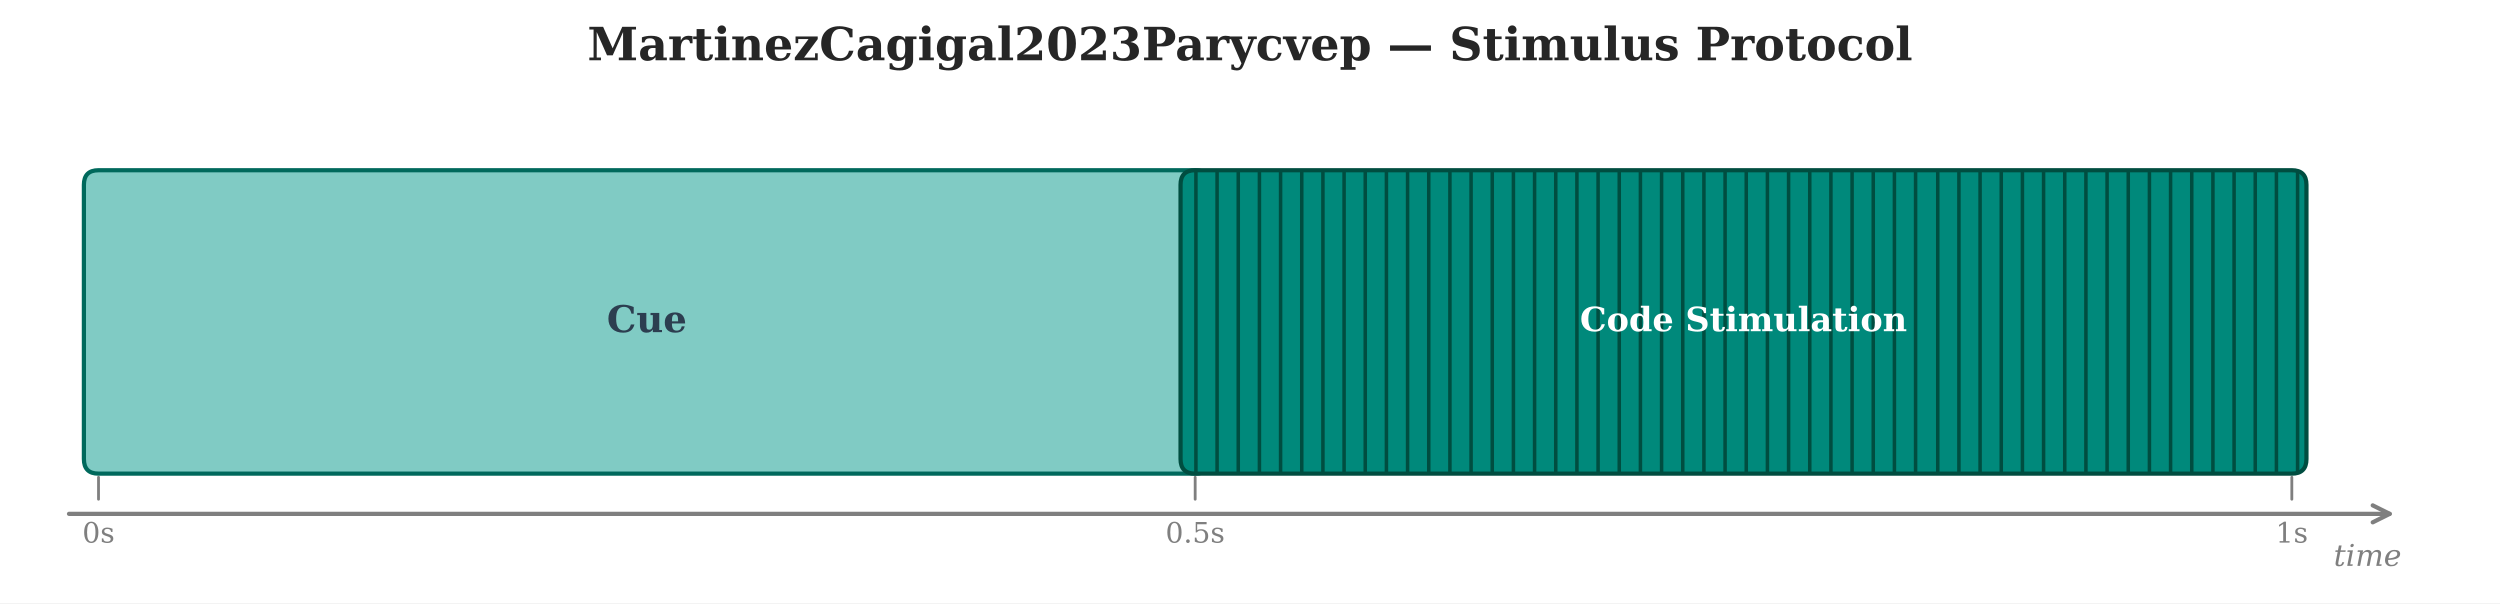
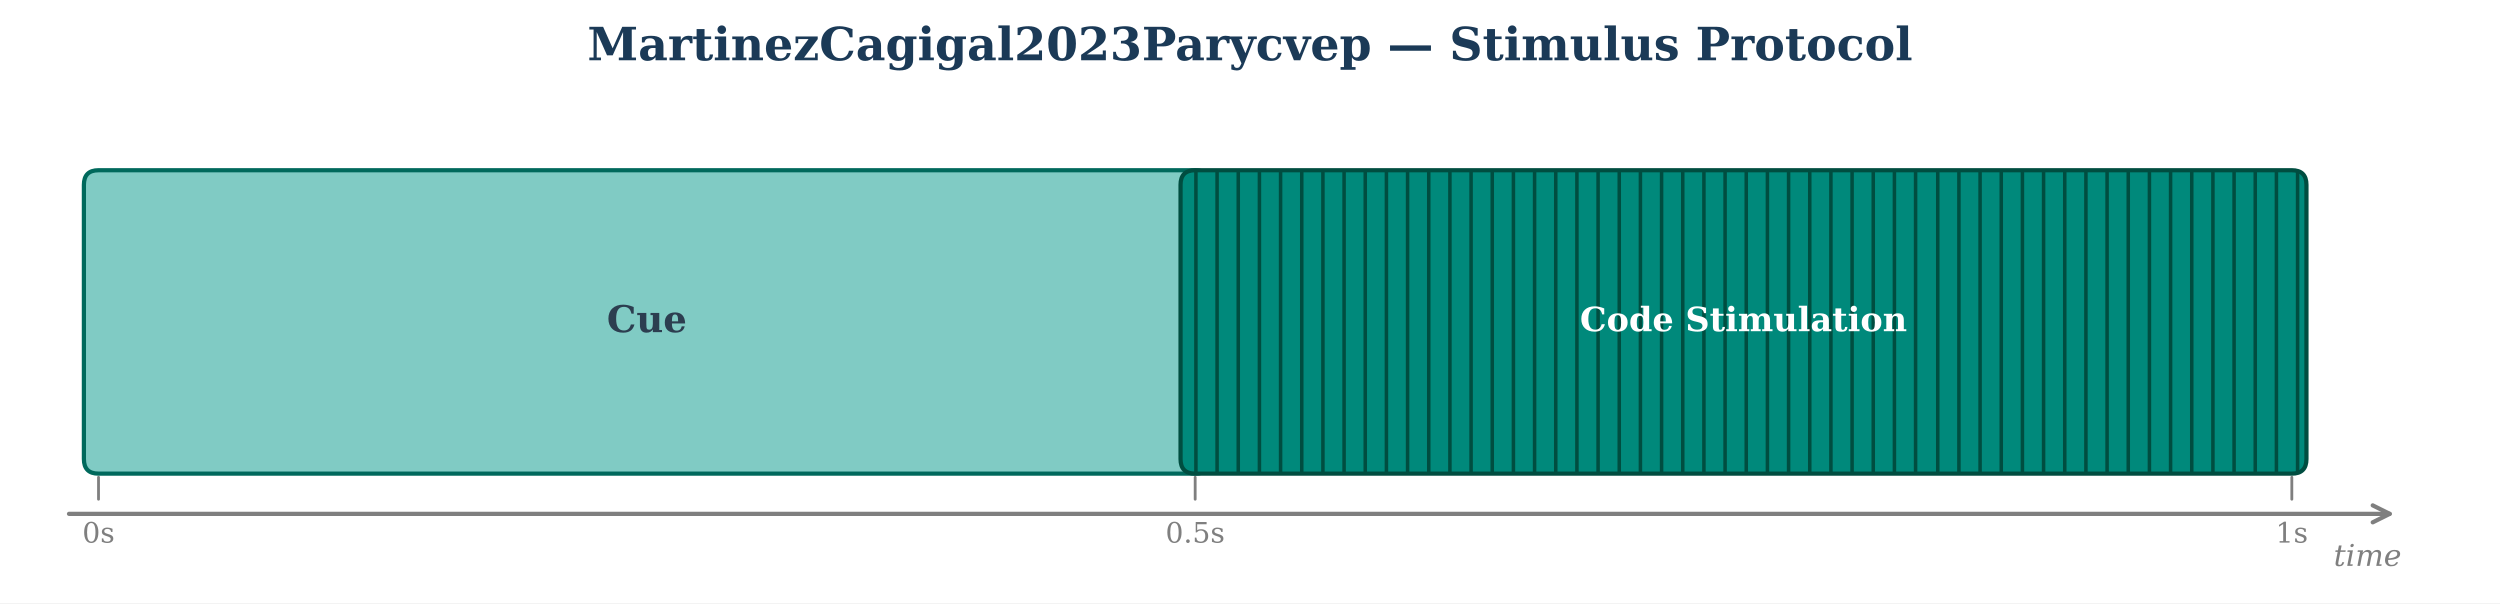
<svg xmlns="http://www.w3.org/2000/svg" xmlns:xlink="http://www.w3.org/1999/xlink" width="708.48pt" height="170.95pt" viewBox="0 0 708.48 170.95" version="1.1">
  <defs>
    <style type="text/css">*{stroke-linejoin: round; stroke-linecap: butt}</style>
  </defs>
  <g id="figure_1">
    <g id="patch_1">
      <path d="M 0 170.95  L 708.48 170.95  L 708.48 0  L 0 0  z " style="fill: #ffffff" />
    </g>
    <g id="axes_1">
      <g id="patch_2">
-         <path d="M 27.919 134.226  L 338.701 134.226  Q 342.845 134.226 342.845 130.082  L 342.845 52.387  Q 342.845 48.243 338.701 48.243  L 27.919 48.243  Q 23.775 48.243 23.775 52.387  L 23.775 130.082  Q 23.775 134.226 27.919 134.226  z " clip-path="url(#p9cb8dba9b4)" style="fill: #80cbc4; stroke: #00695c; stroke-width: 1.2" />
+         <path d="M 27.919 134.226  L 338.701 134.226  Q 342.845 134.226 342.845 130.082  L 342.845 52.387  Q 342.845 48.243 338.701 48.243  L 27.919 48.243  Q 23.775 48.243 23.775 52.387  L 23.775 130.082  Q 23.775 134.226 27.919 134.226  z " clip-path="url(#p30384dc54a)" style="fill: #80cbc4; stroke: #00695c; stroke-width: 1.2" />
      </g>
      <g id="patch_3">
-         <path d="M 338.701 134.226  L 649.483 134.226  Q 653.627 134.226 653.627 130.082  L 653.627 52.387  Q 653.627 48.243 649.483 48.243  L 338.701 48.243  Q 334.557 48.243 334.557 52.387  L 334.557 130.082  Q 334.557 134.226 338.701 134.226  z " clip-path="url(#p9cb8dba9b4)" style="fill: url(#hdb4a6fc6d9); stroke: #004d40; stroke-width: 1.2" />
+         <path d="M 338.701 134.226  L 649.483 134.226  Q 653.627 134.226 653.627 130.082  L 653.627 52.387  Q 653.627 48.243 649.483 48.243  L 338.701 48.243  Q 334.557 48.243 334.557 52.387  L 334.557 130.082  Q 334.557 134.226 338.701 134.226  z " clip-path="url(#p30384dc54a)" style="fill: url(#hac97988b45); stroke: #004d40; stroke-width: 1.2" />
      </g>
      <g id="line2d_1">
-         <path d="M 27.919 135.262  L 27.919 141.477  " clip-path="url(#p9cb8dba9b4)" style="fill: none; stroke: #7f7f7f; stroke-width: 0.8; stroke-linecap: round" />
+         <path d="M 27.919 135.262  L 27.919 141.477  " clip-path="url(#p30384dc54a)" style="fill: none; stroke: #7f7f7f; stroke-width: 0.8; stroke-linecap: round" />
      </g>
      <g id="line2d_2">
-         <path d="M 338.701 135.262  L 338.701 141.477  " clip-path="url(#p9cb8dba9b4)" style="fill: none; stroke: #7f7f7f; stroke-width: 0.8; stroke-linecap: round" />
+         <path d="M 338.701 135.262  L 338.701 141.477  " clip-path="url(#p30384dc54a)" style="fill: none; stroke: #7f7f7f; stroke-width: 0.8; stroke-linecap: round" />
      </g>
      <g id="line2d_3">
-         <path d="M 649.483 135.262  L 649.483 141.477  " clip-path="url(#p9cb8dba9b4)" style="fill: none; stroke: #7f7f7f; stroke-width: 0.8; stroke-linecap: round" />
+         <path d="M 649.483 135.262  L 649.483 141.477  " clip-path="url(#p30384dc54a)" style="fill: none; stroke: #7f7f7f; stroke-width: 0.8; stroke-linecap: round" />
      </g>
      <g id="text_1">
-         <g clip-path="url(#p9cb8dba9b4)">
+         <g clip-path="url(#p30384dc54a)">
          <g style="fill: #2c3e50" transform="translate(171.974 94.13173) scale(0.105 -0.105)">
            <defs>
              <path id="DejaVuSerif-Bold-43" d="M 4769 1331  Q 4584 609 4106 259  Q 3628 -91 2822 -91  Q 1641 -91 955 561  Q 269 1213 269 2328  Q 269 3447 955 4098  Q 1641 4750 2822 4750  Q 3238 4750 3688 4650  Q 4138 4550 4641 4347  L 4641 3200  L 4244 3200  Q 4122 3788 3800 4080  Q 3478 4372 2950 4372  Q 2269 4372 1937 3870  Q 1606 3369 1606 2328  Q 1606 1288 1937 788  Q 2269 288 2956 288  Q 3422 288 3717 547  Q 4013 806 4147 1331  L 4769 1331  z " transform="scale(0.015625)" />
              <path id="DejaVuSerif-Bold-75" d="M 3963 3322  L 3963 378  L 4434 378  L 4434 0  L 2853 0  L 2853 469  Q 2656 172 2400 40  Q 2144 -91 1753 -91  Q 1194 -91 908 239  Q 622 569 622 1209  L 622 2944  L 147 2944  L 147 3322  L 1728 3322  L 1728 1381  Q 1728 763 1831 595  Q 1934 428 2209 428  Q 2544 428 2698 675  Q 2853 922 2853 1459  L 2853 2944  L 2450 2944  L 2450 3322  L 3963 3322  z " transform="scale(0.015625)" />
              <path id="DejaVuSerif-Bold-65" d="M 2566 1875  Q 2566 2531 2444 2795  Q 2322 3059 2028 3059  Q 1744 3059 1620 2800  Q 1497 2541 1497 1931  L 1497 1875  L 2566 1875  z M 3781 1503  L 1497 1503  L 1497 1478  Q 1497 834 1690 548  Q 1884 263 2316 263  Q 2675 263 2897 453  Q 3119 644 3181 1006  L 3700 1006  Q 3566 441 3166 175  Q 2766 -91 2047 -91  Q 1184 -91 723 364  Q 263 819 263 1663  Q 263 2488 734 2950  Q 1206 3413 2047 3413  Q 2872 3413 3312 2927  Q 3753 2441 3781 1503  z " transform="scale(0.015625)" />
            </defs>
            <use xlink:href="#DejaVuSerif-Bold-43" />
            <use xlink:href="#DejaVuSerif-Bold-75" transform="translate(79.58984 0)" />
            <use xlink:href="#DejaVuSerif-Bold-65" transform="translate(152.2949 0)" />
          </g>
        </g>
      </g>
      <g id="text_2">
-         <g clip-path="url(#p9cb8dba9b4)">
+         <g clip-path="url(#p30384dc54a)">
          <g style="fill: #ffffff" transform="translate(447.7357 93.85579) scale(0.095 -0.095)">
            <defs>
              <path id="DejaVuSerif-Bold-6f" d="M 2138 263  Q 2488 263 2630 563  Q 2772 863 2772 1663  Q 2772 2463 2631 2761  Q 2491 3059 2138 3059  Q 1784 3059 1640 2757  Q 1497 2456 1497 1663  Q 1497 869 1640 566  Q 1784 263 2138 263  z M 2138 -91  Q 1259 -91 761 376  Q 263 844 263 1663  Q 263 2484 761 2948  Q 1259 3413 2138 3413  Q 3019 3413 3516 2948  Q 4013 2484 4013 1663  Q 4013 844 3514 376  Q 3016 -91 2138 -91  z " transform="scale(0.015625)" />
              <path id="DejaVuSerif-Bold-64" d="M 2747 1497  L 2747 1825  Q 2747 2406 2597 2665  Q 2447 2925 2119 2925  Q 1775 2925 1636 2651  Q 1497 2378 1497 1663  Q 1497 947 1637 672  Q 1778 397 2119 397  Q 2447 397 2597 656  Q 2747 916 2747 1497  z M 3853 378  L 4325 378  L 4325 0  L 2747 0  L 2747 422  Q 2606 163 2367 36  Q 2128 -91 1778 -91  Q 1072 -91 667 378  Q 263 847 263 1663  Q 263 2481 667 2947  Q 1072 3413 1778 3413  Q 2128 3413 2367 3286  Q 2606 3159 2747 2900  L 2747 4488  L 2272 4488  L 2272 4863  L 3853 4863  L 3853 378  z " transform="scale(0.015625)" />
              <path id="DejaVuSerif-Bold-20" transform="scale(0.015625)" />
              <path id="DejaVuSerif-Bold-53" d="M 494 225  L 494 1331  L 891 1331  Q 981 806 1318 547  Q 1656 288 2253 288  Q 2738 288 2991 472  Q 3244 656 3244 1013  Q 3244 1294 3072 1450  Q 2900 1606 2363 1741  L 1663 1913  Q 978 2088 700 2398  Q 422 2709 422 3284  Q 422 3978 883 4364  Q 1344 4750 2175 4750  Q 2584 4750 3026 4681  Q 3469 4613 3944 4475  L 3944 3444  L 3547 3444  Q 3456 3925 3150 4148  Q 2844 4372 2278 4372  Q 1816 4372 1580 4211  Q 1344 4050 1344 3731  Q 1344 3441 1506 3289  Q 1669 3138 2303 2975  L 3003 2803  Q 3653 2641 3945 2297  Q 4238 1953 4238 1350  Q 4238 644 3750 276  Q 3263 -91 2316 -91  Q 1859 -91 1409 -12  Q 959 66 494 225  z " transform="scale(0.015625)" />
              <path id="DejaVuSerif-Bold-74" d="M 634 2944  L 153 2944  L 153 3322  L 634 3322  L 634 4353  L 1741 4353  L 1741 3322  L 2663 3322  L 2663 2944  L 1741 2944  L 1741 909  Q 1741 475 1809 369  Q 1878 263 2059 263  Q 2259 263 2356 397  Q 2453 531 2459 813  L 2925 813  Q 2897 313 2651 111  Q 2406 -91 1806 -91  Q 1122 -91 878 123  Q 634 338 634 909  L 634 2944  z " transform="scale(0.015625)" />
              <path id="DejaVuSerif-Bold-69" d="M 588 4263  Q 588 4516 763 4689  Q 938 4863 1191 4863  Q 1438 4863 1611 4689  Q 1784 4516 1784 4263  Q 1784 4016 1611 3842  Q 1438 3669 1191 3669  Q 938 3669 763 3841  Q 588 4013 588 4263  z M 1797 378  L 2272 378  L 2272 0  L 219 0  L 219 378  L 691 378  L 691 2944  L 219 2944  L 219 3322  L 1797 3322  L 1797 378  z " transform="scale(0.015625)" />
              <path id="DejaVuSerif-Bold-6d" d="M 3884 2778  Q 4116 3109 4384 3261  Q 4653 3413 5013 3413  Q 5584 3413 5867 3089  Q 6150 2766 6150 2113  L 6150 378  L 6625 378  L 6625 0  L 4647 0  L 4647 378  L 5044 378  L 5044 1947  Q 5044 2569 4948 2731  Q 4853 2894 4594 2894  Q 4300 2894 4137 2667  Q 3975 2441 3975 2022  L 3975 378  L 4372 378  L 4372 0  L 2472 0  L 2472 378  L 2869 378  L 2869 1947  Q 2869 2569 2772 2731  Q 2675 2894 2419 2894  Q 2122 2894 1959 2667  Q 1797 2441 1797 2022  L 1797 378  L 2194 378  L 2194 0  L 219 0  L 219 378  L 691 378  L 691 2944  L 219 2944  L 219 3322  L 1797 3322  L 1797 2853  Q 1991 3144 2241 3278  Q 2491 3413 2834 3413  Q 3241 3413 3494 3258  Q 3747 3103 3884 2778  z " transform="scale(0.015625)" />
              <path id="DejaVuSerif-Bold-6c" d="M 1797 378  L 2272 378  L 2272 0  L 219 0  L 219 378  L 691 378  L 691 4488  L 219 4488  L 219 4863  L 1797 4863  L 1797 378  z " transform="scale(0.015625)" />
              <path id="DejaVuSerif-Bold-61" d="M 3525 2041  L 3525 378  L 4000 378  L 4000 0  L 2419 0  L 2419 422  Q 2200 159 1931 34  Q 1663 -91 1319 -91  Q 809 -91 536 182  Q 263 456 263 966  Q 263 1525 655 1803  Q 1047 2081 1838 2081  L 2419 2081  L 2419 2278  Q 2419 2681 2228 2873  Q 2038 3066 1638 3066  Q 1306 3066 1126 2930  Q 947 2794 872 2484  L 519 2484  L 519 3200  Q 816 3306 1134 3359  Q 1453 3413 1806 3413  Q 2697 3413 3111 3081  Q 3525 2750 3525 2041  z M 2419 1044  L 2419 1709  L 2003 1709  Q 1694 1709 1528 1540  Q 1363 1372 1363 1056  Q 1363 741 1483 584  Q 1603 428 1850 428  Q 2106 428 2262 597  Q 2419 766 2419 1044  z " transform="scale(0.015625)" />
              <path id="DejaVuSerif-Bold-6e" d="M 219 0  L 219 378  L 691 378  L 691 2944  L 219 2944  L 219 3322  L 1797 3322  L 1797 2853  Q 1997 3150 2253 3281  Q 2509 3413 2900 3413  Q 3459 3413 3745 3083  Q 4031 2753 4031 2113  L 4031 378  L 4506 378  L 4506 0  L 2522 0  L 2522 378  L 2925 378  L 2925 2144  Q 2925 2566 2817 2730  Q 2709 2894 2444 2894  Q 2109 2894 1953 2648  Q 1797 2403 1797 1869  L 1797 378  L 2203 378  L 2203 0  L 219 0  z " transform="scale(0.015625)" />
            </defs>
            <use xlink:href="#DejaVuSerif-Bold-43" />
            <use xlink:href="#DejaVuSerif-Bold-6f" transform="translate(79.58984 0)" />
            <use xlink:href="#DejaVuSerif-Bold-64" transform="translate(146.2891 0)" />
            <use xlink:href="#DejaVuSerif-Bold-65" transform="translate(216.2109 0)" />
            <use xlink:href="#DejaVuSerif-Bold-20" transform="translate(279.834 0)" />
            <use xlink:href="#DejaVuSerif-Bold-53" transform="translate(314.6484 0)" />
            <use xlink:href="#DejaVuSerif-Bold-74" transform="translate(386.8652 0)" />
            <use xlink:href="#DejaVuSerif-Bold-69" transform="translate(433.0566 0)" />
            <use xlink:href="#DejaVuSerif-Bold-6d" transform="translate(471.0449 0)" />
            <use xlink:href="#DejaVuSerif-Bold-75" transform="translate(576.8555 0)" />
            <use xlink:href="#DejaVuSerif-Bold-6c" transform="translate(649.5605 0)" />
            <use xlink:href="#DejaVuSerif-Bold-61" transform="translate(687.5488 0)" />
            <use xlink:href="#DejaVuSerif-Bold-74" transform="translate(752.3438 0)" />
            <use xlink:href="#DejaVuSerif-Bold-69" transform="translate(798.5352 0)" />
            <use xlink:href="#DejaVuSerif-Bold-6f" transform="translate(836.5234 0)" />
            <use xlink:href="#DejaVuSerif-Bold-6e" transform="translate(903.2227 0)" />
          </g>
        </g>
      </g>
      <g id="text_3">
        <g style="fill: #7f7f7f" transform="translate(23.32131 153.7719) scale(0.08 -0.08)">
          <defs>
            <path id="DejaVuSerif-30" d="M 2034 219  Q 2513 219 2750 744  Q 2988 1269 2988 2328  Q 2988 3391 2750 3916  Q 2513 4441 2034 4441  Q 1556 4441 1318 3916  Q 1081 3391 1081 2328  Q 1081 1269 1318 744  Q 1556 219 2034 219  z M 2034 -91  Q 1275 -91 848 546  Q 422 1184 422 2328  Q 422 3475 848 4112  Q 1275 4750 2034 4750  Q 2797 4750 3222 4112  Q 3647 3475 3647 2328  Q 3647 1184 3222 546  Q 2797 -91 2034 -91  z " transform="scale(0.015625)" />
            <path id="DejaVuSerif-73" d="M 359 184  L 359 959  L 691 959  Q 703 588 923 403  Q 1144 219 1575 219  Q 1963 219 2166 364  Q 2369 509 2369 788  Q 2369 1006 2220 1140  Q 2072 1275 1594 1428  L 1178 1569  Q 750 1706 558 1912  Q 366 2119 366 2438  Q 366 2894 700 3153  Q 1034 3413 1625 3413  Q 1888 3413 2178 3344  Q 2469 3275 2778 3144  L 2778 2419  L 2447 2419  Q 2434 2741 2221 2922  Q 2009 3103 1644 3103  Q 1281 3103 1095 2975  Q 909 2847 909 2591  Q 909 2381 1050 2254  Q 1191 2128 1613 1997  L 2069 1856  Q 2541 1709 2748 1489  Q 2956 1269 2956 922  Q 2956 450 2595 179  Q 2234 -91 1600 -91  Q 1278 -91 972 -22  Q 666 47 359 184  z " transform="scale(0.015625)" />
          </defs>
          <use xlink:href="#DejaVuSerif-30" />
          <use xlink:href="#DejaVuSerif-73" transform="translate(63.62305 0)" />
        </g>
      </g>
      <g id="text_4">
        <g style="fill: #7f7f7f" transform="translate(330.2871 153.7719) scale(0.08 -0.08)">
          <defs>
            <path id="DejaVuSerif-2e" d="M 603 325  Q 603 500 722 622  Q 841 744 1019 744  Q 1191 744 1312 622  Q 1434 500 1434 325  Q 1434 153 1312 31  Q 1191 -91 1019 -91  Q 841 -91 722 29  Q 603 150 603 325  z " transform="scale(0.015625)" />
            <path id="DejaVuSerif-35" d="M 3219 4666  L 3219 4153  L 1081 4153  L 1081 2816  Q 1244 2928 1461 2984  Q 1678 3041 1947 3041  Q 2703 3041 3140 2622  Q 3578 2203 3578 1478  Q 3578 738 3136 323  Q 2694 -91 1894 -91  Q 1572 -91 1234 -12  Q 897 66 544 225  L 544 1131  L 897 1131  Q 925 688 1179 453  Q 1434 219 1894 219  Q 2388 219 2653 544  Q 2919 869 2919 1478  Q 2919 2084 2655 2407  Q 2391 2731 1894 2731  Q 1613 2731 1398 2631  Q 1184 2531 1019 2322  L 750 2322  L 750 4666  L 3219 4666  z " transform="scale(0.015625)" />
          </defs>
          <use xlink:href="#DejaVuSerif-30" />
          <use xlink:href="#DejaVuSerif-2e" transform="translate(63.62305 0)" />
          <use xlink:href="#DejaVuSerif-35" transform="translate(95.41016 0)" />
          <use xlink:href="#DejaVuSerif-73" transform="translate(159.0332 0)" />
        </g>
      </g>
      <g id="text_5">
        <g style="fill: #7f7f7f" transform="translate(644.8855 153.7719) scale(0.08 -0.08)">
          <defs>
            <path id="DejaVuSerif-31" d="M 909 0  L 909 331  L 1722 331  L 1722 4213  L 781 3603  L 781 4013  L 1919 4750  L 2350 4750  L 2350 331  L 3163 331  L 3163 0  L 909 0  z " transform="scale(0.015625)" />
          </defs>
          <use xlink:href="#DejaVuSerif-31" />
          <use xlink:href="#DejaVuSerif-73" transform="translate(63.62305 0)" />
        </g>
      </g>
      <g id="patch_4">
        <path d="M 19.56 145.621  Q 349.061 145.621 677.22 145.621  " style="fill: none; stroke: #7f7f7f; stroke-width: 1.2; stroke-linecap: round" />
        <path d="M 672.42 143.221  L 677.22 145.621  L 672.42 148.021  " style="fill: none; stroke: #7f7f7f; stroke-width: 1.2; stroke-linecap: round" />
      </g>
      <g id="text_6">
        <g style="fill: #7f7f7f" transform="translate(661.3353 160.3674) scale(0.085 -0.085)">
          <defs>
            <path id="DejaVuSerif-Italic-74" d="M 856 2988  L 350 2988  L 416 3322  L 922 3322  L 1122 4353  L 1700 4353  L 1500 3322  L 2581 3322  L 2516 2988  L 1434 2988  L 1025 878  Q 978 631 978 488  Q 978 388 1000 338  Q 1059 219 1278 219  Q 1503 219 1633 351  Q 1763 484 1825 781  L 2259 781  Q 2147 328 1884 118  Q 1622 -91 1169 -91  Q 672 -91 506 131  Q 406 266 406 516  Q 406 675 447 878  L 856 2988  z " transform="scale(0.015625)" />
            <path id="DejaVuSerif-Italic-69" d="M 1009 4353  Q 1038 4497 1163 4603  Q 1288 4709 1434 4709  Q 1578 4709 1663 4603  Q 1728 4522 1728 4422  Q 1728 4388 1719 4353  Q 1691 4206 1567 4103  Q 1444 4000 1297 4000  Q 1150 4000 1066 4103  Q 1003 4181 1003 4281  Q 1003 4316 1009 4353  z M 963 331  L 1506 331  L 1444 0  L 325 0  L 903 2988  L 353 2988  L 419 3322  L 1544 3322  L 963 331  z " transform="scale(0.015625)" />
            <path id="DejaVuSerif-Italic-6d" d="M 3503 2675  Q 3741 3041 4034 3227  Q 4328 3413 4672 3413  Q 5194 3413 5388 3088  Q 5503 2894 5503 2578  Q 5503 2372 5453 2113  L 5106 331  L 5625 331  L 5563 0  L 4469 0  L 4866 2047  Q 4913 2291 4913 2466  Q 4913 2659 4856 2772  Q 4750 2988 4403 2988  Q 4019 2988 3761 2697  Q 3503 2406 3394 1850  L 3034 0  L 2459 0  L 2863 2069  Q 2906 2303 2906 2472  Q 2906 2666 2850 2775  Q 2741 2988 2394 2988  Q 2009 2988 1751 2697  Q 1494 2406 1384 1850  L 1025 0  L 450 0  L 1031 2994  L 481 2994  L 544 3322  L 1669 3322  L 1556 2731  Q 1778 3063 2059 3238  Q 2341 3413 2653 3413  Q 3041 3413 3262 3220  Q 3484 3028 3503 2675  z " transform="scale(0.015625)" />
            <path id="DejaVuSerif-Italic-65" d="M 938 1275  Q 925 1156 925 1050  Q 925 756 1031 563  Q 1216 219 1709 219  Q 2072 219 2250 328  Q 2569 525 2644 778  L 3066 778  Q 2941 381 2475 103  Q 2150 -91 1506 -91  Q 863 -91 516 388  Q 272 722 272 1206  Q 272 1419 319 1659  Q 472 2450 1000 2931  Q 1528 3413 2278 3413  Q 3500 3413 3500 2547  Q 3500 1913 2859 1603  Q 2206 1288 938 1275  z M 2541 1975  Q 2891 2181 2891 2569  Q 2891 3103 2181 3103  Q 1763 3103 1472 2784  Q 1181 2466 1003 1606  Q 2006 1653 2541 1975  z " transform="scale(0.015625)" />
          </defs>
          <use xlink:href="#DejaVuSerif-Italic-74" />
          <use xlink:href="#DejaVuSerif-Italic-69" transform="translate(40.18555 0)" />
          <use xlink:href="#DejaVuSerif-Italic-6d" transform="translate(72.16797 0)" />
          <use xlink:href="#DejaVuSerif-Italic-65" transform="translate(166.9922 0)" />
        </g>
      </g>
      <g id="text_7">
-         <g style="fill: #262626" transform="translate(166.4631 17.07797) scale(0.13 -0.13)">
+         <g style="fill: #1b3a57" transform="translate(166.4631 17.07797) scale(0.13 -0.13)">
          <defs>
            <path id="DejaVuSerif-Bold-4d" d="M 269 0  L 269 378  L 863 378  L 863 4288  L 269 4288  L 269 4666  L 2194 4666  L 3525 1672  L 4863 4666  L 6784 4666  L 6784 4288  L 6188 4288  L 6188 378  L 6784 378  L 6784 0  L 4384 0  L 4384 378  L 4978 378  L 4978 3938  L 3531 684  L 2741 684  L 1300 3938  L 1300 378  L 1894 378  L 1894 0  L 269 0  z " transform="scale(0.015625)" />
            <path id="DejaVuSerif-Bold-72" d="M 3438 3359  L 3438 2369  L 3084 2369  Q 3066 2634 2941 2764  Q 2816 2894 2578 2894  Q 2216 2894 2006 2575  Q 1797 2256 1797 1691  L 1797 378  L 2400 378  L 2400 0  L 219 0  L 219 378  L 691 378  L 691 2944  L 184 2944  L 184 3322  L 1797 3322  L 1797 2731  Q 1959 3078 2226 3245  Q 2494 3413 2881 3413  Q 2978 3413 3117 3398  Q 3256 3384 3438 3359  z " transform="scale(0.015625)" />
            <path id="DejaVuSerif-Bold-7a" d="M 225 0  L 225 378  L 2131 2956  L 697 2956  L 697 2388  L 325 2388  L 325 3322  L 3419 3322  L 3419 2950  L 1509 372  L 3047 372  L 3047 972  L 3419 972  L 3419 0  L 225 0  z " transform="scale(0.015625)" />
            <path id="DejaVuSerif-Bold-67" d="M 3853 2944  L 3853 44  Q 3853 -656 3354 -1039  Q 2856 -1422 1947 -1422  Q 1616 -1422 1275 -1370  Q 934 -1319 575 -1216  L 575 -422  L 928 -422  Q 975 -750 1192 -909  Q 1409 -1069 1813 -1069  Q 2325 -1069 2536 -823  Q 2747 -578 2747 44  L 2747 422  Q 2606 163 2367 36  Q 2128 -91 1778 -91  Q 1072 -91 667 378  Q 263 847 263 1663  Q 263 2481 667 2947  Q 1072 3413 1778 3413  Q 2128 3413 2367 3286  Q 2606 3159 2747 2900  L 2747 3322  L 4325 3322  L 4325 2944  L 3853 2944  z M 2747 1825  Q 2747 2406 2597 2665  Q 2447 2925 2119 2925  Q 1775 2925 1636 2651  Q 1497 2378 1497 1663  Q 1497 947 1637 672  Q 1778 397 2119 397  Q 2447 397 2597 656  Q 2747 916 2747 1497  L 2747 1825  z " transform="scale(0.015625)" />
            <path id="DejaVuSerif-Bold-32" d="M 844 3513  L 469 3513  L 469 4519  Q 850 4634 1223 4692  Q 1597 4750 1978 4750  Q 2869 4750 3367 4386  Q 3866 4022 3866 3372  Q 3866 2909 3591 2542  Q 3316 2175 2541 1672  L 1241 819  L 3450 819  L 3450 1369  L 3878 1369  L 3878 0  L 428 0  L 428 763  L 1119 1241  Q 2003 1850 2297 2278  Q 2591 2706 2591 3278  Q 2591 3819 2367 4101  Q 2144 4384 1716 4384  Q 1347 4384 1125 4161  Q 903 3938 844 3513  z " transform="scale(0.015625)" />
            <path id="DejaVuSerif-Bold-30" d="M 2228 275  Q 2603 275 2742 615  Q 2881 956 2881 2328  Q 2881 3691 2742 4037  Q 2603 4384 2228 4384  Q 1853 4384 1714 4043  Q 1575 3703 1575 2328  Q 1575 956 1714 615  Q 1853 275 2228 275  z M 2228 -91  Q 1294 -91 797 532  Q 300 1156 300 2328  Q 300 3500 797 4125  Q 1294 4750 2228 4750  Q 3159 4750 3656 4125  Q 4153 3500 4153 2328  Q 4153 1156 3656 532  Q 3159 -91 2228 -91  z " transform="scale(0.015625)" />
            <path id="DejaVuSerif-Bold-33" d="M 550 4531  Q 963 4641 1350 4695  Q 1738 4750 2106 4750  Q 2950 4750 3401 4448  Q 3853 4147 3853 3584  Q 3853 3163 3593 2900  Q 3334 2638 2834 2547  Q 3444 2450 3744 2131  Q 4044 1813 4044 1259  Q 4044 606 3526 257  Q 3009 -91 2028 -91  Q 1659 -91 1267 -28  Q 875 34 447 159  L 447 1184  L 825 1184  Q 859 741 1103 508  Q 1347 275 1778 275  Q 2253 275 2512 539  Q 2772 803 2772 1288  Q 2772 1794 2501 2069  Q 2231 2344 1734 2344  L 1528 2344  L 1528 2719  L 1691 2719  Q 2150 2719 2381 2931  Q 2613 3144 2613 3566  Q 2613 3963 2395 4173  Q 2178 4384 1772 4384  Q 1403 4384 1187 4182  Q 972 3981 928 3597  L 550 3597  L 550 4531  z " transform="scale(0.015625)" />
            <path id="DejaVuSerif-Bold-50" d="M 300 0  L 300 378  L 897 378  L 897 4288  L 300 4288  L 300 4666  L 2956 4666  Q 3734 4666 4193 4295  Q 4653 3925 4653 3303  Q 4653 2678 4192 2304  Q 3731 1931 2956 1931  L 2100 1931  L 2100 378  L 2853 378  L 2853 0  L 300 0  z M 2100 2309  L 2450 2309  Q 2856 2309 3098 2579  Q 3341 2850 3341 3303  Q 3341 3753 3100 4020  Q 2859 4288 2450 4288  L 2100 4288  L 2100 2309  z " transform="scale(0.015625)" />
            <path id="DejaVuSerif-Bold-79" d="M 1997 -750  Q 1847 -1116 1634 -1269  Q 1422 -1422 1063 -1422  Q 909 -1422 721 -1387  Q 534 -1353 313 -1288  L 313 -594  L 666 -597  Q 675 -838 779 -953  Q 884 -1069 1094 -1069  Q 1297 -1069 1422 -958  Q 1547 -847 1672 -538  L 1722 -422  L 275 2944  L -84 2944  L -84 3322  L 1831 3322  L 1831 2944  L 1434 2944  L 2278 978  L 3066 2944  L 2625 2944  L 2625 3322  L 3872 3322  L 3872 2944  L 3469 2944  L 1997 -750  z " transform="scale(0.015625)" />
            <path id="DejaVuSerif-Bold-63" d="M 3609 1038  Q 3491 469 3123 189  Q 2756 -91 2125 -91  Q 1238 -91 750 368  Q 263 828 263 1663  Q 263 2488 744 2950  Q 1225 3413 2081 3413  Q 2428 3413 2781 3347  Q 3134 3281 3500 3150  L 3500 2228  L 3150 2228  Q 3100 2650 2903 2854  Q 2706 3059 2350 3059  Q 1888 3059 1692 2746  Q 1497 2434 1497 1663  Q 1497 909 1687 586  Q 1878 263 2309 263  Q 2644 263 2845 463  Q 3047 663 3091 1038  L 3609 1038  z " transform="scale(0.015625)" />
            <path id="DejaVuSerif-Bold-76" d="M 1428 0  L 250 2944  L -116 2944  L -116 3322  L 1791 3322  L 1791 2944  L 1388 2944  L 2228 844  L 3066 2944  L 2631 2944  L 2631 3322  L 3878 3322  L 3878 2944  L 3494 2944  L 2316 0  L 1428 0  z " transform="scale(0.015625)" />
            <path id="DejaVuSerif-Bold-70" d="M 1728 1825  L 1728 1497  Q 1728 916 1876 656  Q 2025 397 2356 397  Q 2697 397 2836 672  Q 2975 947 2975 1663  Q 2975 2378 2836 2651  Q 2697 2925 2356 2925  Q 2025 2925 1876 2665  Q 1728 2406 1728 1825  z M 622 2944  L 147 2944  L 147 3322  L 1728 3322  L 1728 2900  Q 1869 3159 2106 3286  Q 2344 3413 2694 3413  Q 3403 3413 3811 2945  Q 4219 2478 4219 1663  Q 4219 847 3811 378  Q 3403 -91 2694 -91  Q 2344 -91 2106 36  Q 1869 163 1728 422  L 1728 -953  L 2241 -953  L 2241 -1331  L 147 -1331  L 147 -953  L 622 -953  L 622 2944  z " transform="scale(0.015625)" />
            <path id="DejaVuSerif-Bold-2014" d="M 344 2075  L 6056 2075  L 6056 1325  L 344 1325  L 344 2075  z " transform="scale(0.015625)" />
            <path id="DejaVuSerif-Bold-73" d="M 300 97  L 300 1025  L 653 1025  Q 697 653 931 458  Q 1166 263 1569 263  Q 1906 263 2086 380  Q 2266 497 2266 716  Q 2266 916 2152 1025  Q 2038 1134 1709 1216  L 1253 1331  Q 738 1459 506 1698  Q 275 1938 275 2344  Q 275 2884 650 3148  Q 1025 3413 1806 3413  Q 2100 3413 2433 3364  Q 2766 3316 3169 3213  L 3169 2375  L 2816 2375  Q 2788 2716 2573 2887  Q 2359 3059 1959 3059  Q 1622 3059 1448 2951  Q 1275 2844 1275 2638  Q 1275 2469 1375 2372  Q 1475 2275 1734 2209  L 2188 2094  Q 2841 1928 3091 1684  Q 3341 1441 3341 1006  Q 3341 444 2939 176  Q 2538 -91 1691 -91  Q 1381 -91 1034 -44  Q 688 3 300 97  z " transform="scale(0.015625)" />
          </defs>
          <use xlink:href="#DejaVuSerif-Bold-4d" />
          <use xlink:href="#DejaVuSerif-Bold-61" transform="translate(110.6934 0)" />
          <use xlink:href="#DejaVuSerif-Bold-72" transform="translate(175.4883 0)" />
          <use xlink:href="#DejaVuSerif-Bold-74" transform="translate(228.1738 0)" />
          <use xlink:href="#DejaVuSerif-Bold-69" transform="translate(274.3652 0)" />
          <use xlink:href="#DejaVuSerif-Bold-6e" transform="translate(312.3535 0)" />
          <use xlink:href="#DejaVuSerif-Bold-65" transform="translate(385.0586 0)" />
          <use xlink:href="#DejaVuSerif-Bold-7a" transform="translate(448.6816 0)" />
          <use xlink:href="#DejaVuSerif-Bold-43" transform="translate(505.4688 0)" />
          <use xlink:href="#DejaVuSerif-Bold-61" transform="translate(585.0586 0)" />
          <use xlink:href="#DejaVuSerif-Bold-67" transform="translate(649.8535 0)" />
          <use xlink:href="#DejaVuSerif-Bold-69" transform="translate(719.7754 0)" />
          <use xlink:href="#DejaVuSerif-Bold-67" transform="translate(757.7637 0)" />
          <use xlink:href="#DejaVuSerif-Bold-61" transform="translate(827.6855 0)" />
          <use xlink:href="#DejaVuSerif-Bold-6c" transform="translate(892.4805 0)" />
          <use xlink:href="#DejaVuSerif-Bold-32" transform="translate(930.4688 0)" />
          <use xlink:href="#DejaVuSerif-Bold-30" transform="translate(1000.049 0)" />
          <use xlink:href="#DejaVuSerif-Bold-32" transform="translate(1069.629 0)" />
          <use xlink:href="#DejaVuSerif-Bold-33" transform="translate(1139.209 0)" />
          <use xlink:href="#DejaVuSerif-Bold-50" transform="translate(1208.789 0)" />
          <use xlink:href="#DejaVuSerif-Bold-61" transform="translate(1281.359 0)" />
          <use xlink:href="#DejaVuSerif-Bold-72" transform="translate(1346.154 0)" />
          <use xlink:href="#DejaVuSerif-Bold-79" transform="translate(1398.84 0)" />
          <use xlink:href="#DejaVuSerif-Bold-63" transform="translate(1456.945 0)" />
          <use xlink:href="#DejaVuSerif-Bold-76" transform="translate(1517.834 0)" />
          <use xlink:href="#DejaVuSerif-Bold-65" transform="translate(1575.939 0)" />
          <use xlink:href="#DejaVuSerif-Bold-70" transform="translate(1639.562 0)" />
          <use xlink:href="#DejaVuSerif-Bold-20" transform="translate(1709.484 0)" />
          <use xlink:href="#DejaVuSerif-Bold-2014" transform="translate(1744.299 0)" />
          <use xlink:href="#DejaVuSerif-Bold-20" transform="translate(1844.299 0)" />
          <use xlink:href="#DejaVuSerif-Bold-53" transform="translate(1879.113 0)" />
          <use xlink:href="#DejaVuSerif-Bold-74" transform="translate(1951.33 0)" />
          <use xlink:href="#DejaVuSerif-Bold-69" transform="translate(1997.521 0)" />
          <use xlink:href="#DejaVuSerif-Bold-6d" transform="translate(2035.51 0)" />
          <use xlink:href="#DejaVuSerif-Bold-75" transform="translate(2141.32 0)" />
          <use xlink:href="#DejaVuSerif-Bold-6c" transform="translate(2214.025 0)" />
          <use xlink:href="#DejaVuSerif-Bold-75" transform="translate(2252.014 0)" />
          <use xlink:href="#DejaVuSerif-Bold-73" transform="translate(2324.719 0)" />
          <use xlink:href="#DejaVuSerif-Bold-20" transform="translate(2381.018 0)" />
          <use xlink:href="#DejaVuSerif-Bold-50" transform="translate(2415.832 0)" />
          <use xlink:href="#DejaVuSerif-Bold-72" transform="translate(2491.027 0)" />
          <use xlink:href="#DejaVuSerif-Bold-6f" transform="translate(2543.713 0)" />
          <use xlink:href="#DejaVuSerif-Bold-74" transform="translate(2610.412 0)" />
          <use xlink:href="#DejaVuSerif-Bold-6f" transform="translate(2656.604 0)" />
          <use xlink:href="#DejaVuSerif-Bold-63" transform="translate(2723.303 0)" />
          <use xlink:href="#DejaVuSerif-Bold-6f" transform="translate(2784.191 0)" />
          <use xlink:href="#DejaVuSerif-Bold-6c" transform="translate(2850.891 0)" />
        </g>
      </g>
    </g>
  </g>
  <defs>
-     <clipPath id="p9cb8dba9b4">
+     <clipPath id="p30384dc54a">
      <rect x="7.2" y="29.078" width="694.08" height="134.672" />
    </clipPath>
  </defs>
  <defs>
-     <pattern id="hdb4a6fc6d9" patternUnits="userSpaceOnUse" x="0" y="0" width="72" height="72">
+     <pattern id="hac97988b45" patternUnits="userSpaceOnUse" x="0" y="0" width="72" height="72">
      <rect x="0" y="0" width="73" height="73" fill="#00897b" />
      <path d="M 3 72  L 3 0  M 9 72  L 9 0  M 15 72  L 15 0  M 21 72  L 21 0  M 27 72  L 27 0  M 33 72  L 33 0  M 39 72  L 39 0  M 45 72  L 45 0  M 51 72  L 51 0  M 57 72  L 57 0  M 63 72  L 63 0  M 69 72  L 69 0  " style="fill: #004d40; stroke: #004d40; stroke-width: 1.0; stroke-linecap: butt; stroke-linejoin: miter" />
    </pattern>
  </defs>
</svg>
